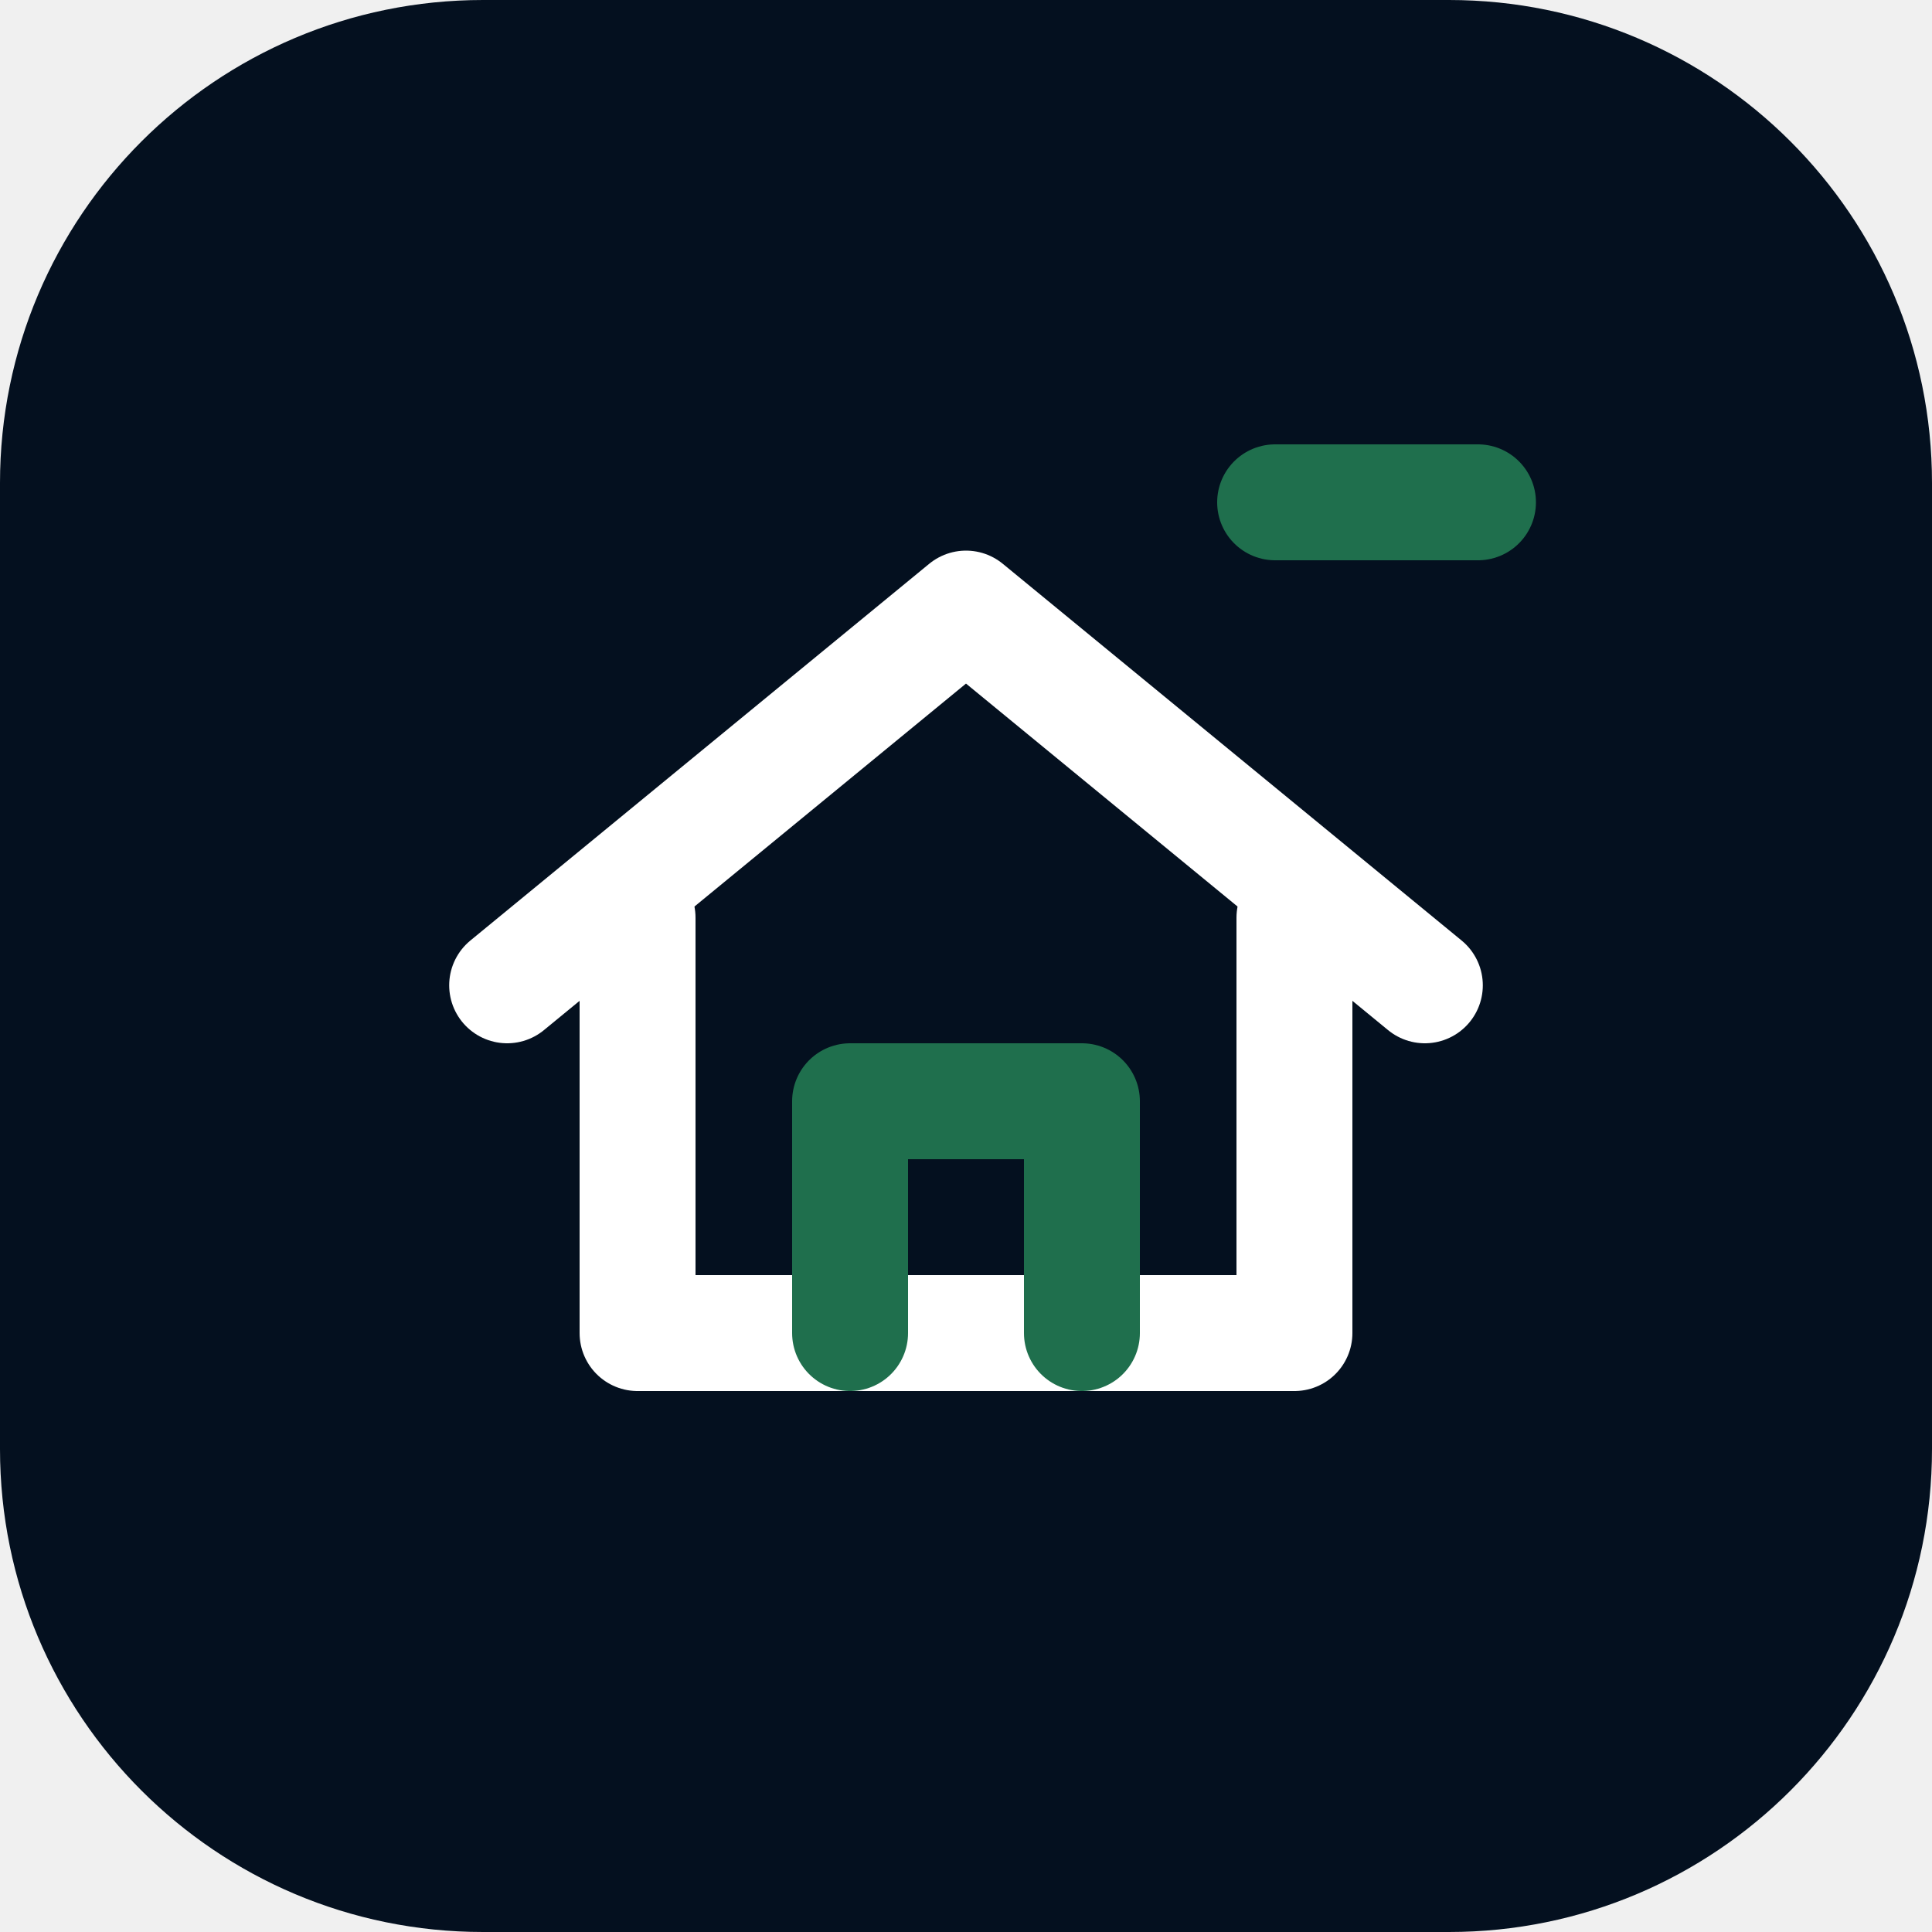
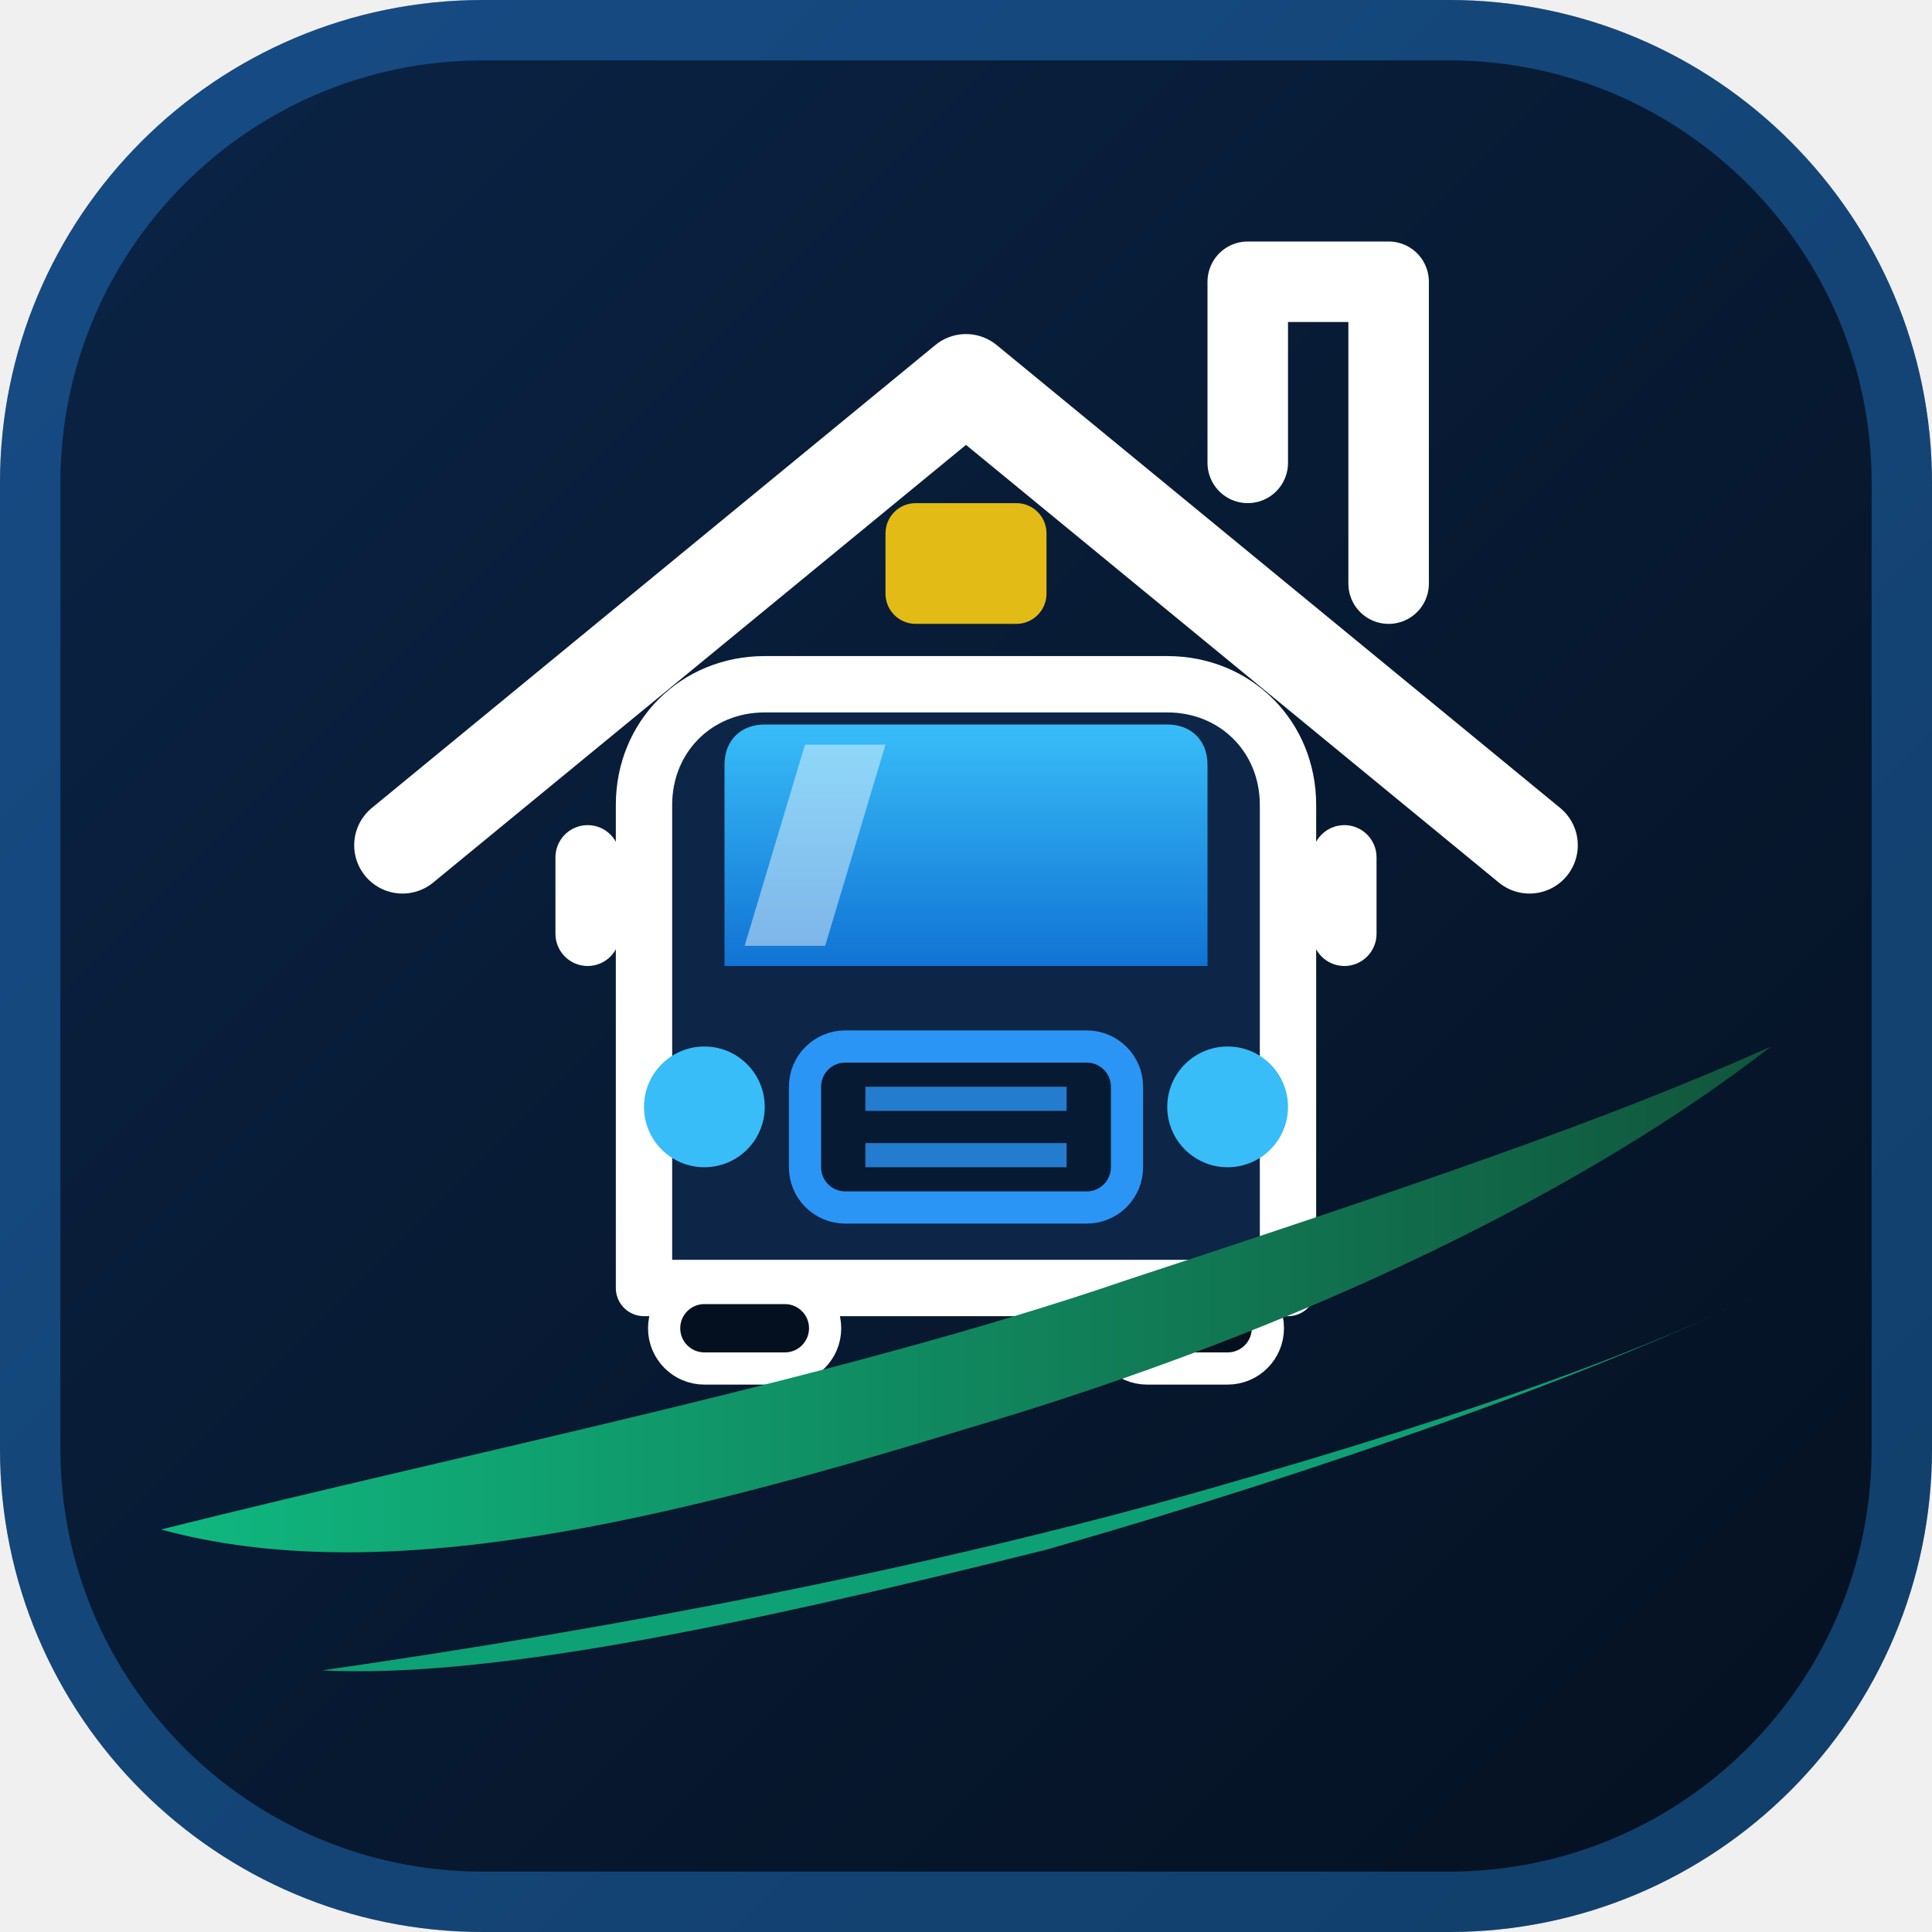
- <svg xmlns="http://www.w3.org/2000/svg" viewBox="0 0 40 40" width="40" height="40" role="img" aria-label="Prime House Removals">
-   <rect width="40" height="40" rx="10" fill="#04101f" />
-   <path d="M10.5 20.4 20 12.6l9.5 7.8" fill="none" stroke="#ffffff" stroke-width="2.4" stroke-linecap="round" stroke-linejoin="round" />
-   <path d="M13.2 19v8.6h13.6V19" fill="none" stroke="#ffffff" stroke-width="2.4" stroke-linecap="round" stroke-linejoin="round" />
-   <path d="M17.6 27.6v-4.8h4.8v4.8" fill="none" stroke="#1f6f4d" stroke-width="2.4" stroke-linecap="round" stroke-linejoin="round" />
-   <path d="M26.4 10.4h4.2" stroke="#1f6f4d" stroke-width="2.4" stroke-linecap="round" />
+ <svg xmlns="http://www.w3.org/2000/svg" viewBox="0 0 48 48" fill="none" role="img" aria-label="Prime House Removals">
+   <defs>
+     <linearGradient id="phr-bg" x1="0%" y1="0%" x2="100%" y2="100%">
+       <stop offset="0%" stop-color="#0b2447" />
+       <stop offset="100%" stop-color="#04101f" />
+     </linearGradient>
+     <linearGradient id="phr-green" x1="0%" y1="0%" x2="100%" y2="0%">
+       <stop offset="0%" stop-color="#10b981" />
+       <stop offset="100%" stop-color="#11543b" />
+     </linearGradient>
+     <linearGradient id="phr-blue" x1="0%" y1="0%" x2="0%" y2="100%">
+       <stop offset="0%" stop-color="#38bdf8" />
+       <stop offset="100%" stop-color="#1173d4" />
+     </linearGradient>
+   </defs>
+   <rect width="48" height="48" rx="12" fill="url(#phr-bg)" />
+   <rect x="0.75" y="0.75" width="46.5" height="46.5" rx="11.25" stroke="#2b95f5" stroke-opacity="0.35" stroke-width="1.5" />
+   <path d="M10 21L24 9.5L38 21" stroke="#ffffff" stroke-width="2.4" stroke-linecap="round" stroke-linejoin="round" />
+   <path d="M31 11.5V7H34.5V14.5" stroke="#ffffff" stroke-width="2" stroke-linecap="round" stroke-linejoin="round" />
+   <rect x="22" y="12.5" width="4" height="3" rx="0.75" fill="#facc15" fill-opacity="0.9" />
+   <path d="M16 20C16 18.3 17.3 17 19 17H29C30.7 17 32 18.3 32 20V32H16V20Z" fill="#0d2547" stroke="#ffffff" stroke-width="1.4" stroke-linejoin="round" />
+   <path d="M18 19C18 18.4 18.4 18 19 18H29C29.6 18 30 18.4 30 19V24H18V19Z" fill="url(#phr-blue)" />
+   <path d="M20 18.5L18.5 23.5H20.5L22 18.5H20Z" fill="#ffffff" fill-opacity="0.45" />
+   <rect x="20" y="26" width="8" height="4" rx="1" fill="#071a33" stroke="#2b95f5" stroke-width="0.8" />
+   <line x1="21.5" y1="27.3" x2="26.5" y2="27.3" stroke="#2b95f5" stroke-width="0.6" stroke-opacity="0.8" />
+   <line x1="21.5" y1="28.7" x2="26.5" y2="28.7" stroke="#2b95f5" stroke-width="0.6" stroke-opacity="0.8" />
+   <circle cx="17.5" cy="27.5" r="1.5" fill="#38bdf8" />
+   <circle cx="30.5" cy="27.5" r="1.5" fill="#38bdf8" />
+   <rect x="13.8" y="20.5" width="1.6" height="3.5" rx="0.8" fill="#ffffff" />
+   <rect x="32.6" y="20.5" width="1.6" height="3.5" rx="0.8" fill="#ffffff" />
+   <rect x="16.5" y="32" width="4" height="2" rx="1" fill="#04101f" stroke="#ffffff" stroke-width="0.8" />
+   <rect x="27.5" y="32" width="4" height="2" rx="1" fill="#04101f" stroke="#ffffff" stroke-width="0.8" />
+   <path d="M4 38C12 36 21 34.2 28 31.8C35 29.5 40 27.8 44 26C39.5 29.5 32.5 33 24 35.5C16.5 37.8 9.5 39.5 4 38Z" fill="url(#phr-green)" />
+   <path d="M8 41.5C15 40.5 23 39 30 37C37 35 41 33.5 44 32C40 34 33 36.5 26 38.5C18 40.5 12 41.7 8 41.5Z" fill="#10b981" fill-opacity="0.85" />
</svg>
